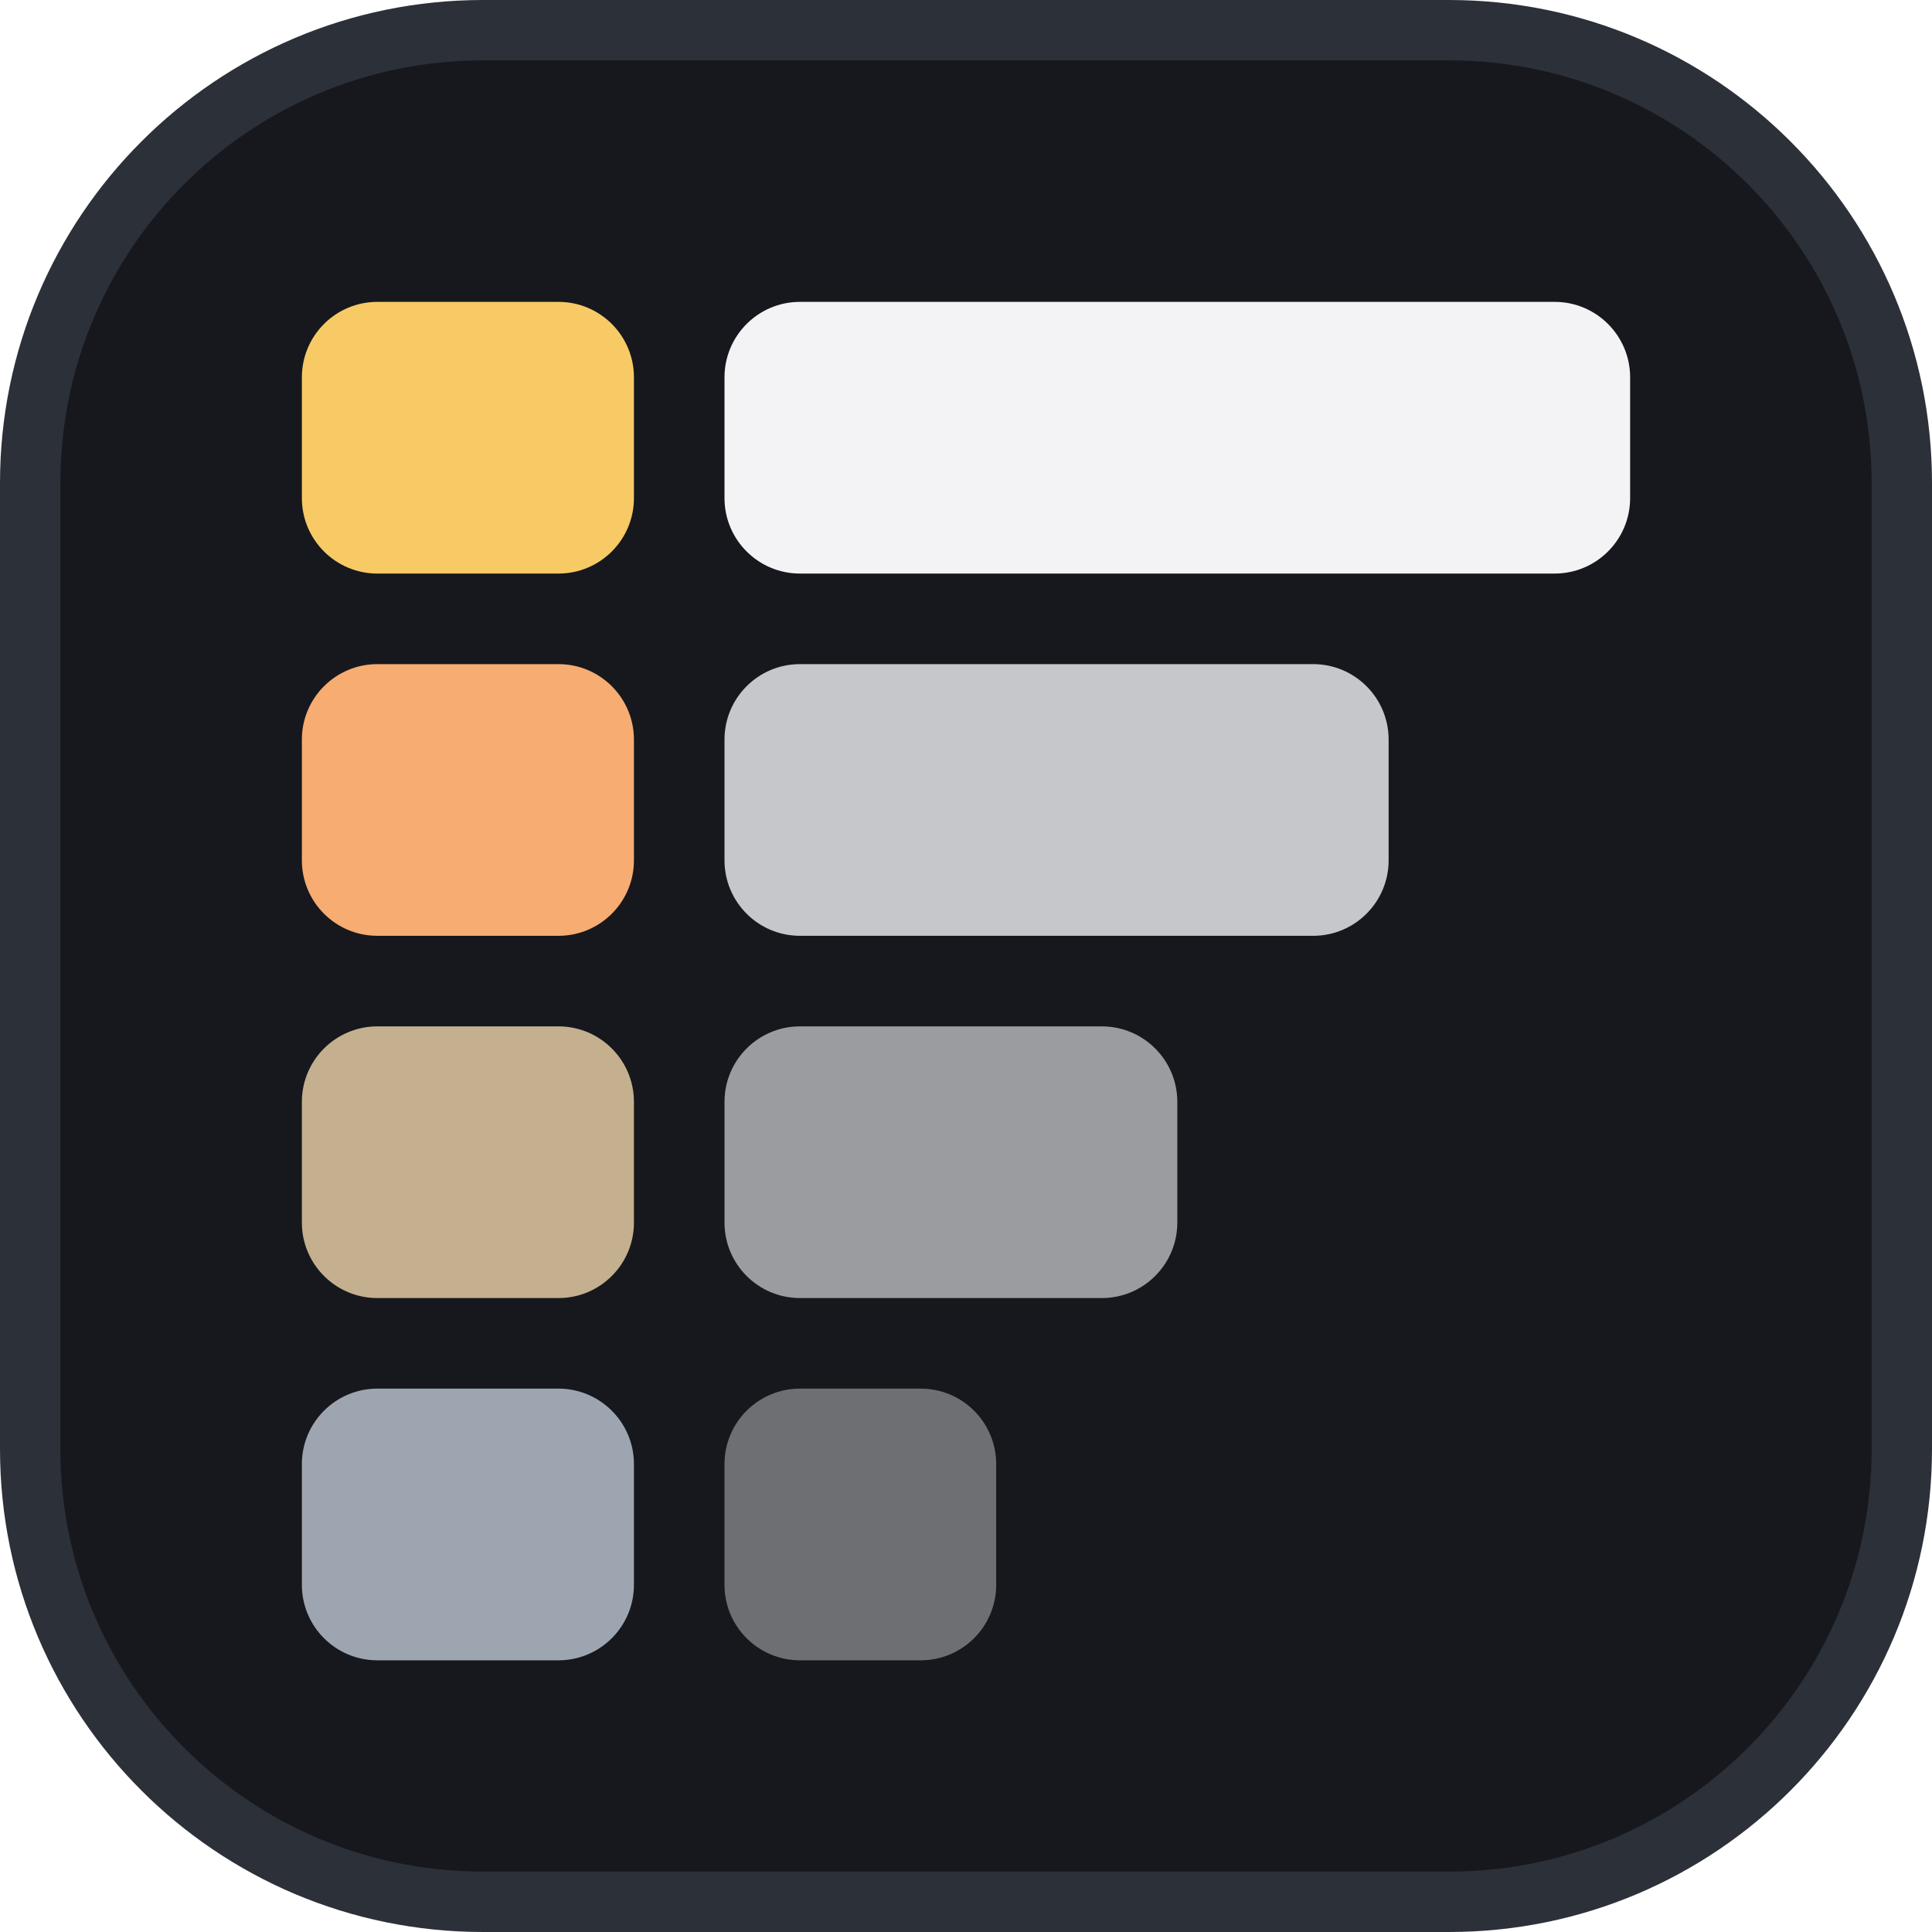
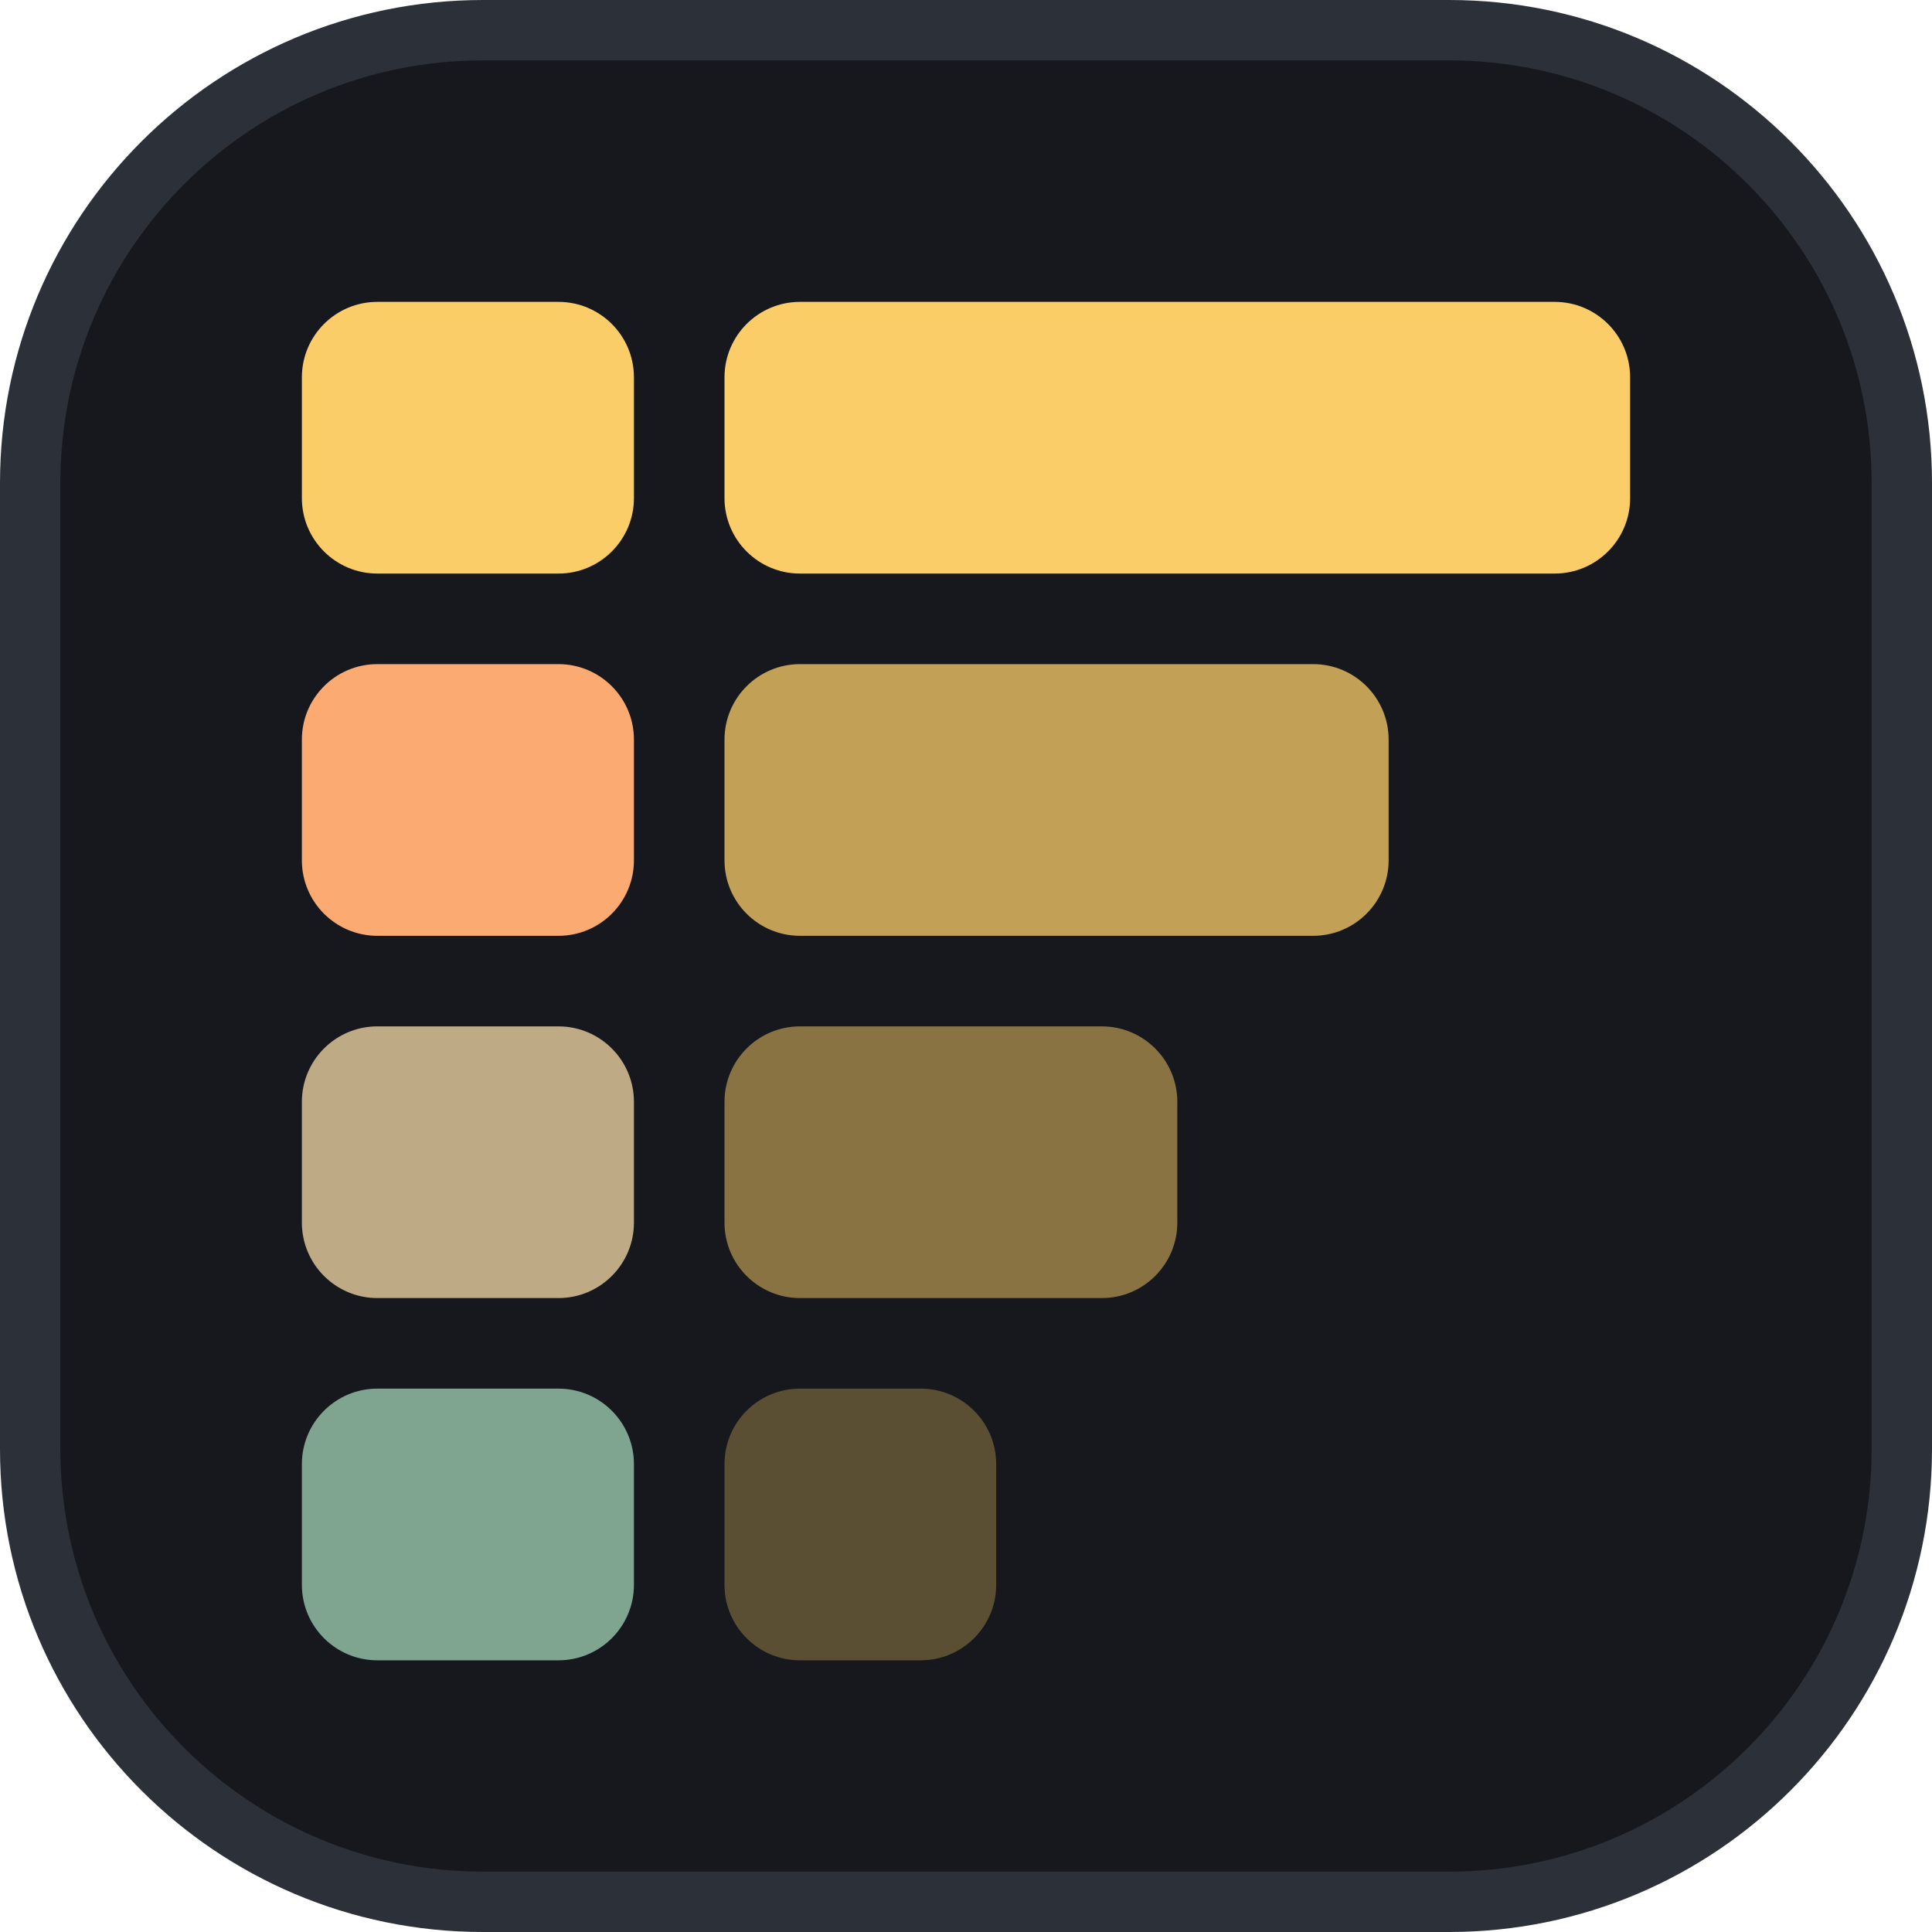
<svg xmlns="http://www.w3.org/2000/svg" viewBox="0 0 64 64">
  <rect x="1" y="1" width="62" height="62" rx="15" fill="#16181d" stroke="#2c3038" stroke-width="2" />
-   <rect x="10" y="10" width="11" height="9" rx="2.5" fill="#f8ca65" />
-   <rect x="24" y="10" width="30" height="9" rx="2.5" fill="#f3f3f5" />
-   <rect x="10" y="22" width="11" height="9" rx="2.5" fill="#f7ac72" />
-   <rect x="24" y="22" width="22" height="9" rx="2.5" fill="#f3f3f5" opacity=".8" />
-   <rect x="10" y="34" width="11" height="9" rx="2.5" fill="#c4b08f" />
-   <rect x="24" y="34" width="15" height="9" rx="2.5" fill="#f3f3f5" opacity=".6" />
-   <rect x="10" y="46" width="11" height="9" rx="2.5" fill="#9da5b0" />
-   <rect x="24" y="46" width="9" height="9" rx="2.5" fill="#f3f3f5" opacity=".4" />
+   <rect x="10" y="10" width="11" height="9" rx="2.5" fill="#fbcd68" />
+   <rect x="24" y="10" width="30" height="9" rx="2.5" fill="#fbcd68" opacity="1" />
+   <rect x="10" y="22" width="11" height="9" rx="2.5" fill="#fbaa71" />
+   <rect x="24" y="22" width="22" height="9" rx="2.5" fill="#fbcd68" opacity=".75" />
+   <rect x="10" y="34" width="11" height="9" rx="2.5" fill="#beaa85" />
+   <rect x="24" y="34" width="15" height="9" rx="2.5" fill="#fbcd68" opacity=".5" />
+   <rect x="10" y="46" width="11" height="9" rx="2.5" fill="#7fa48f" />
+   <rect x="24" y="46" width="9" height="9" rx="2.5" fill="#fbcd68" opacity=".3" />
</svg>
